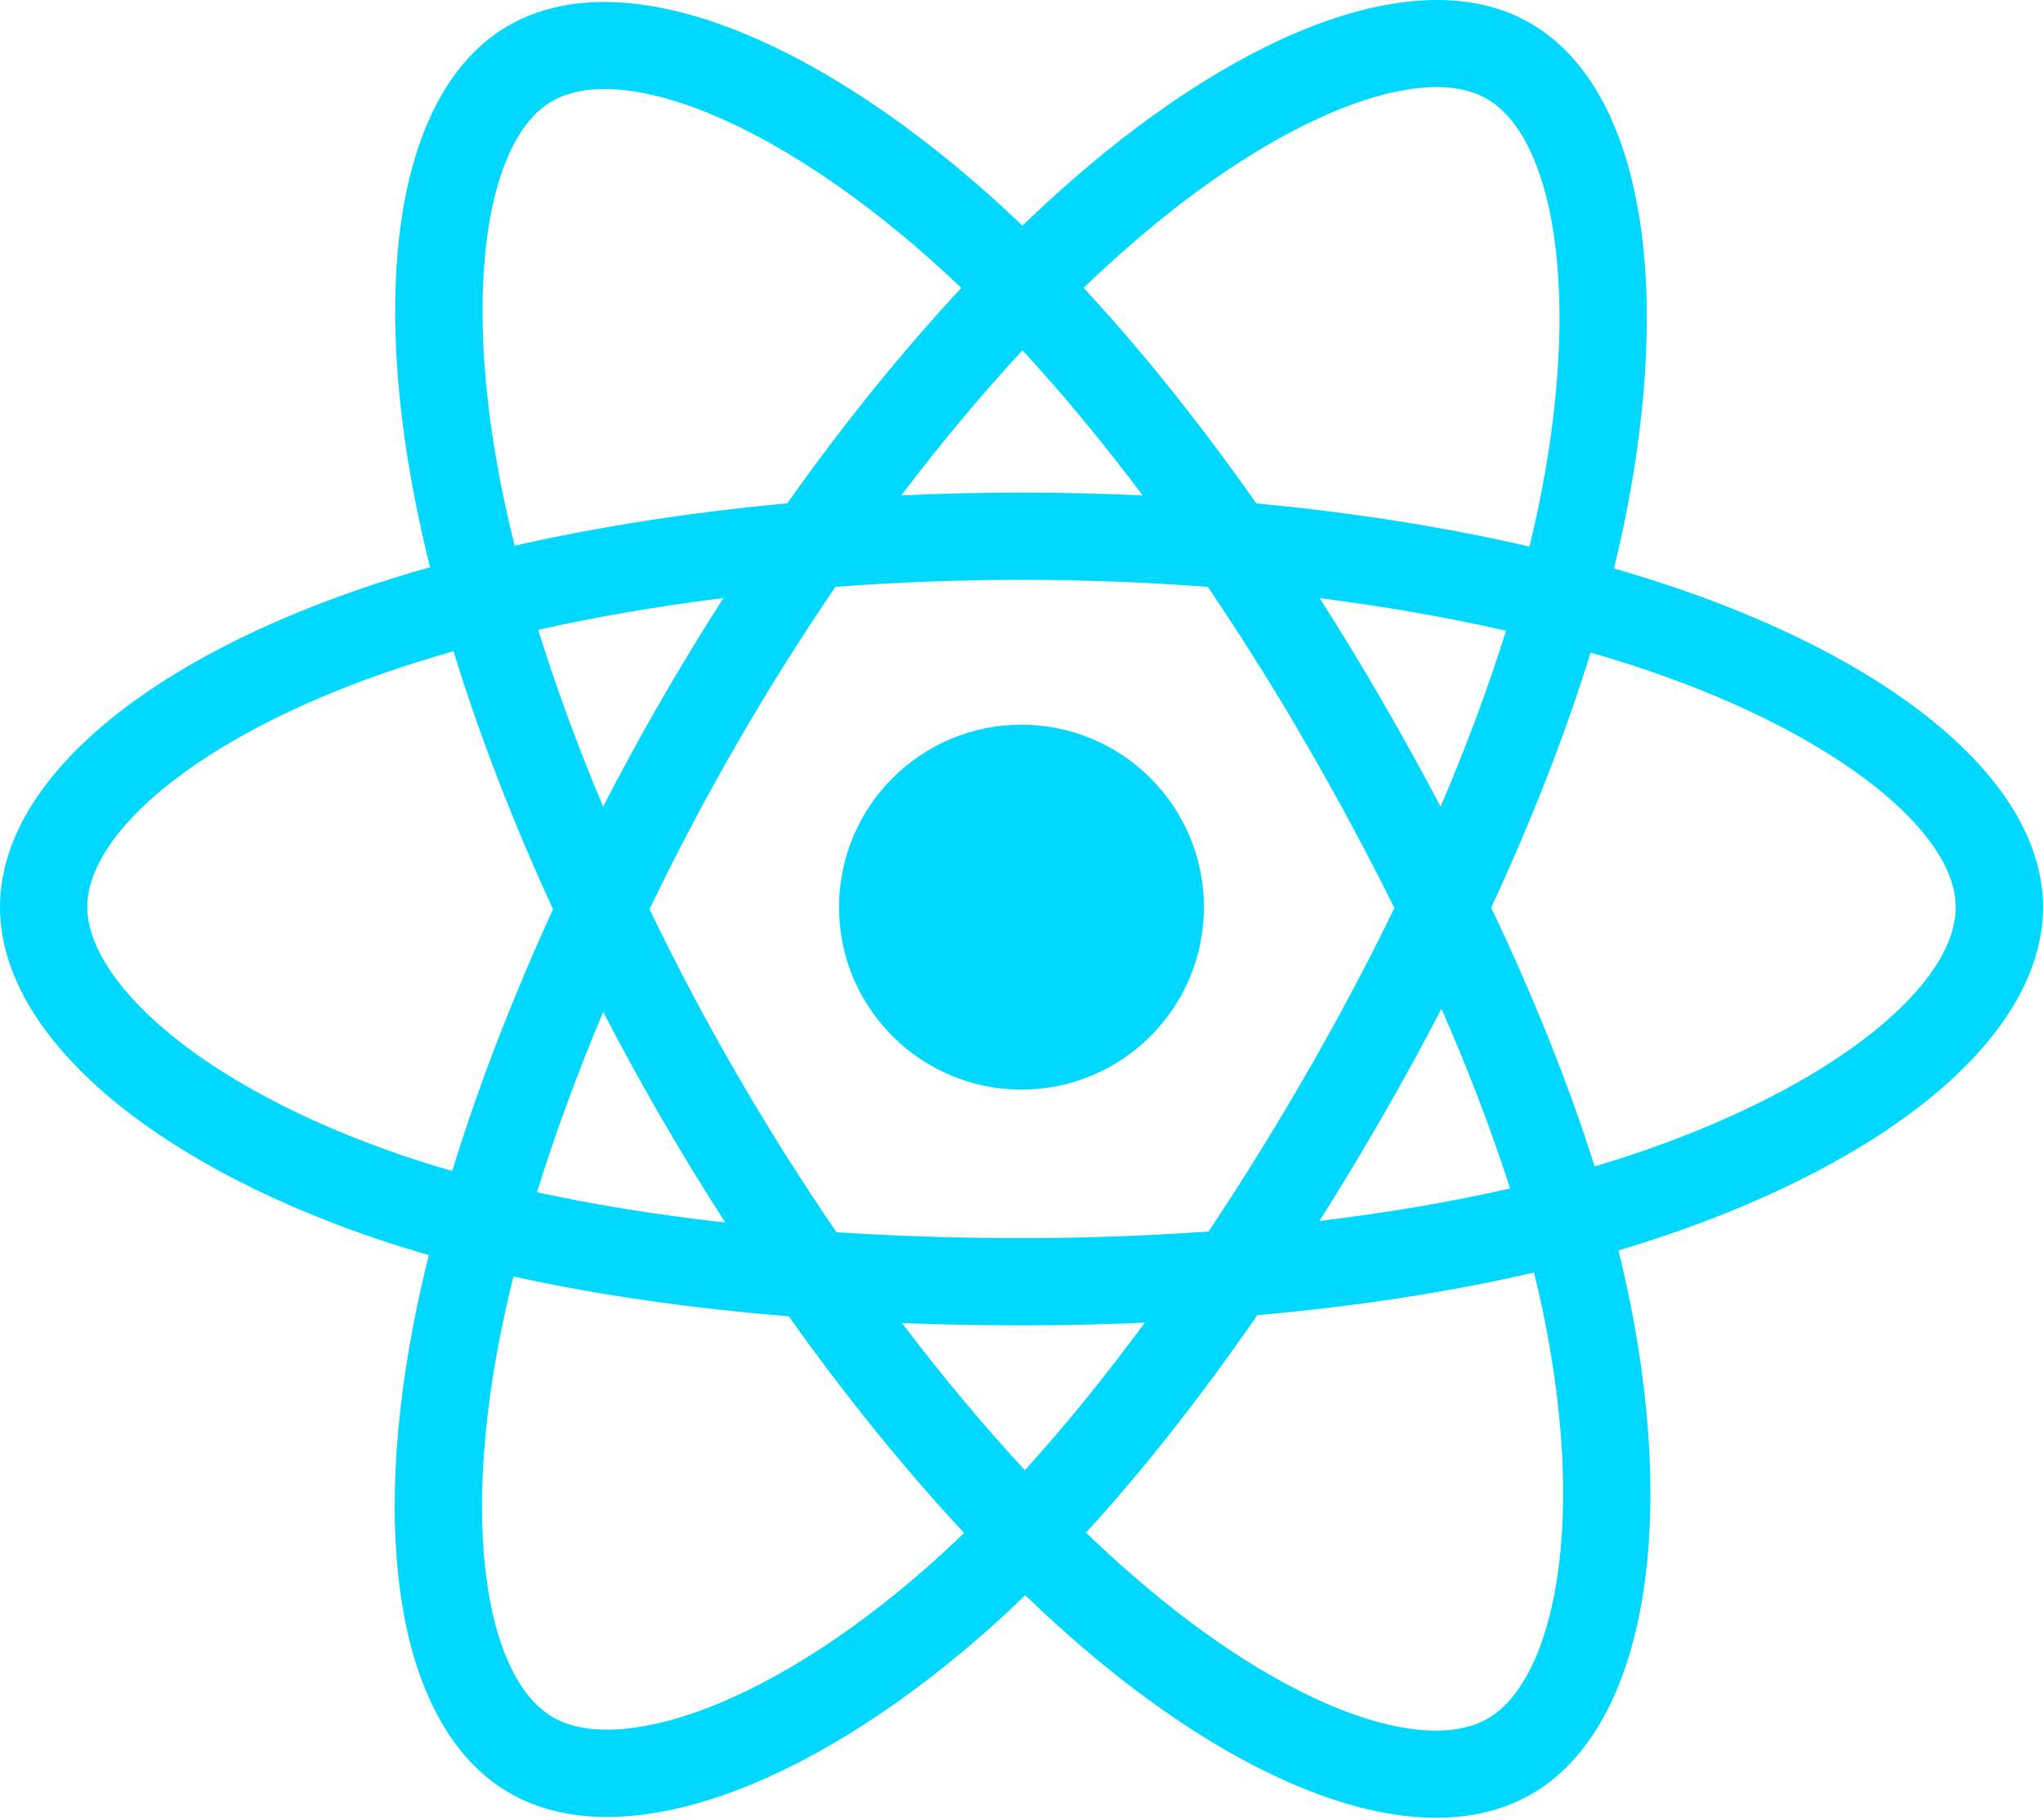
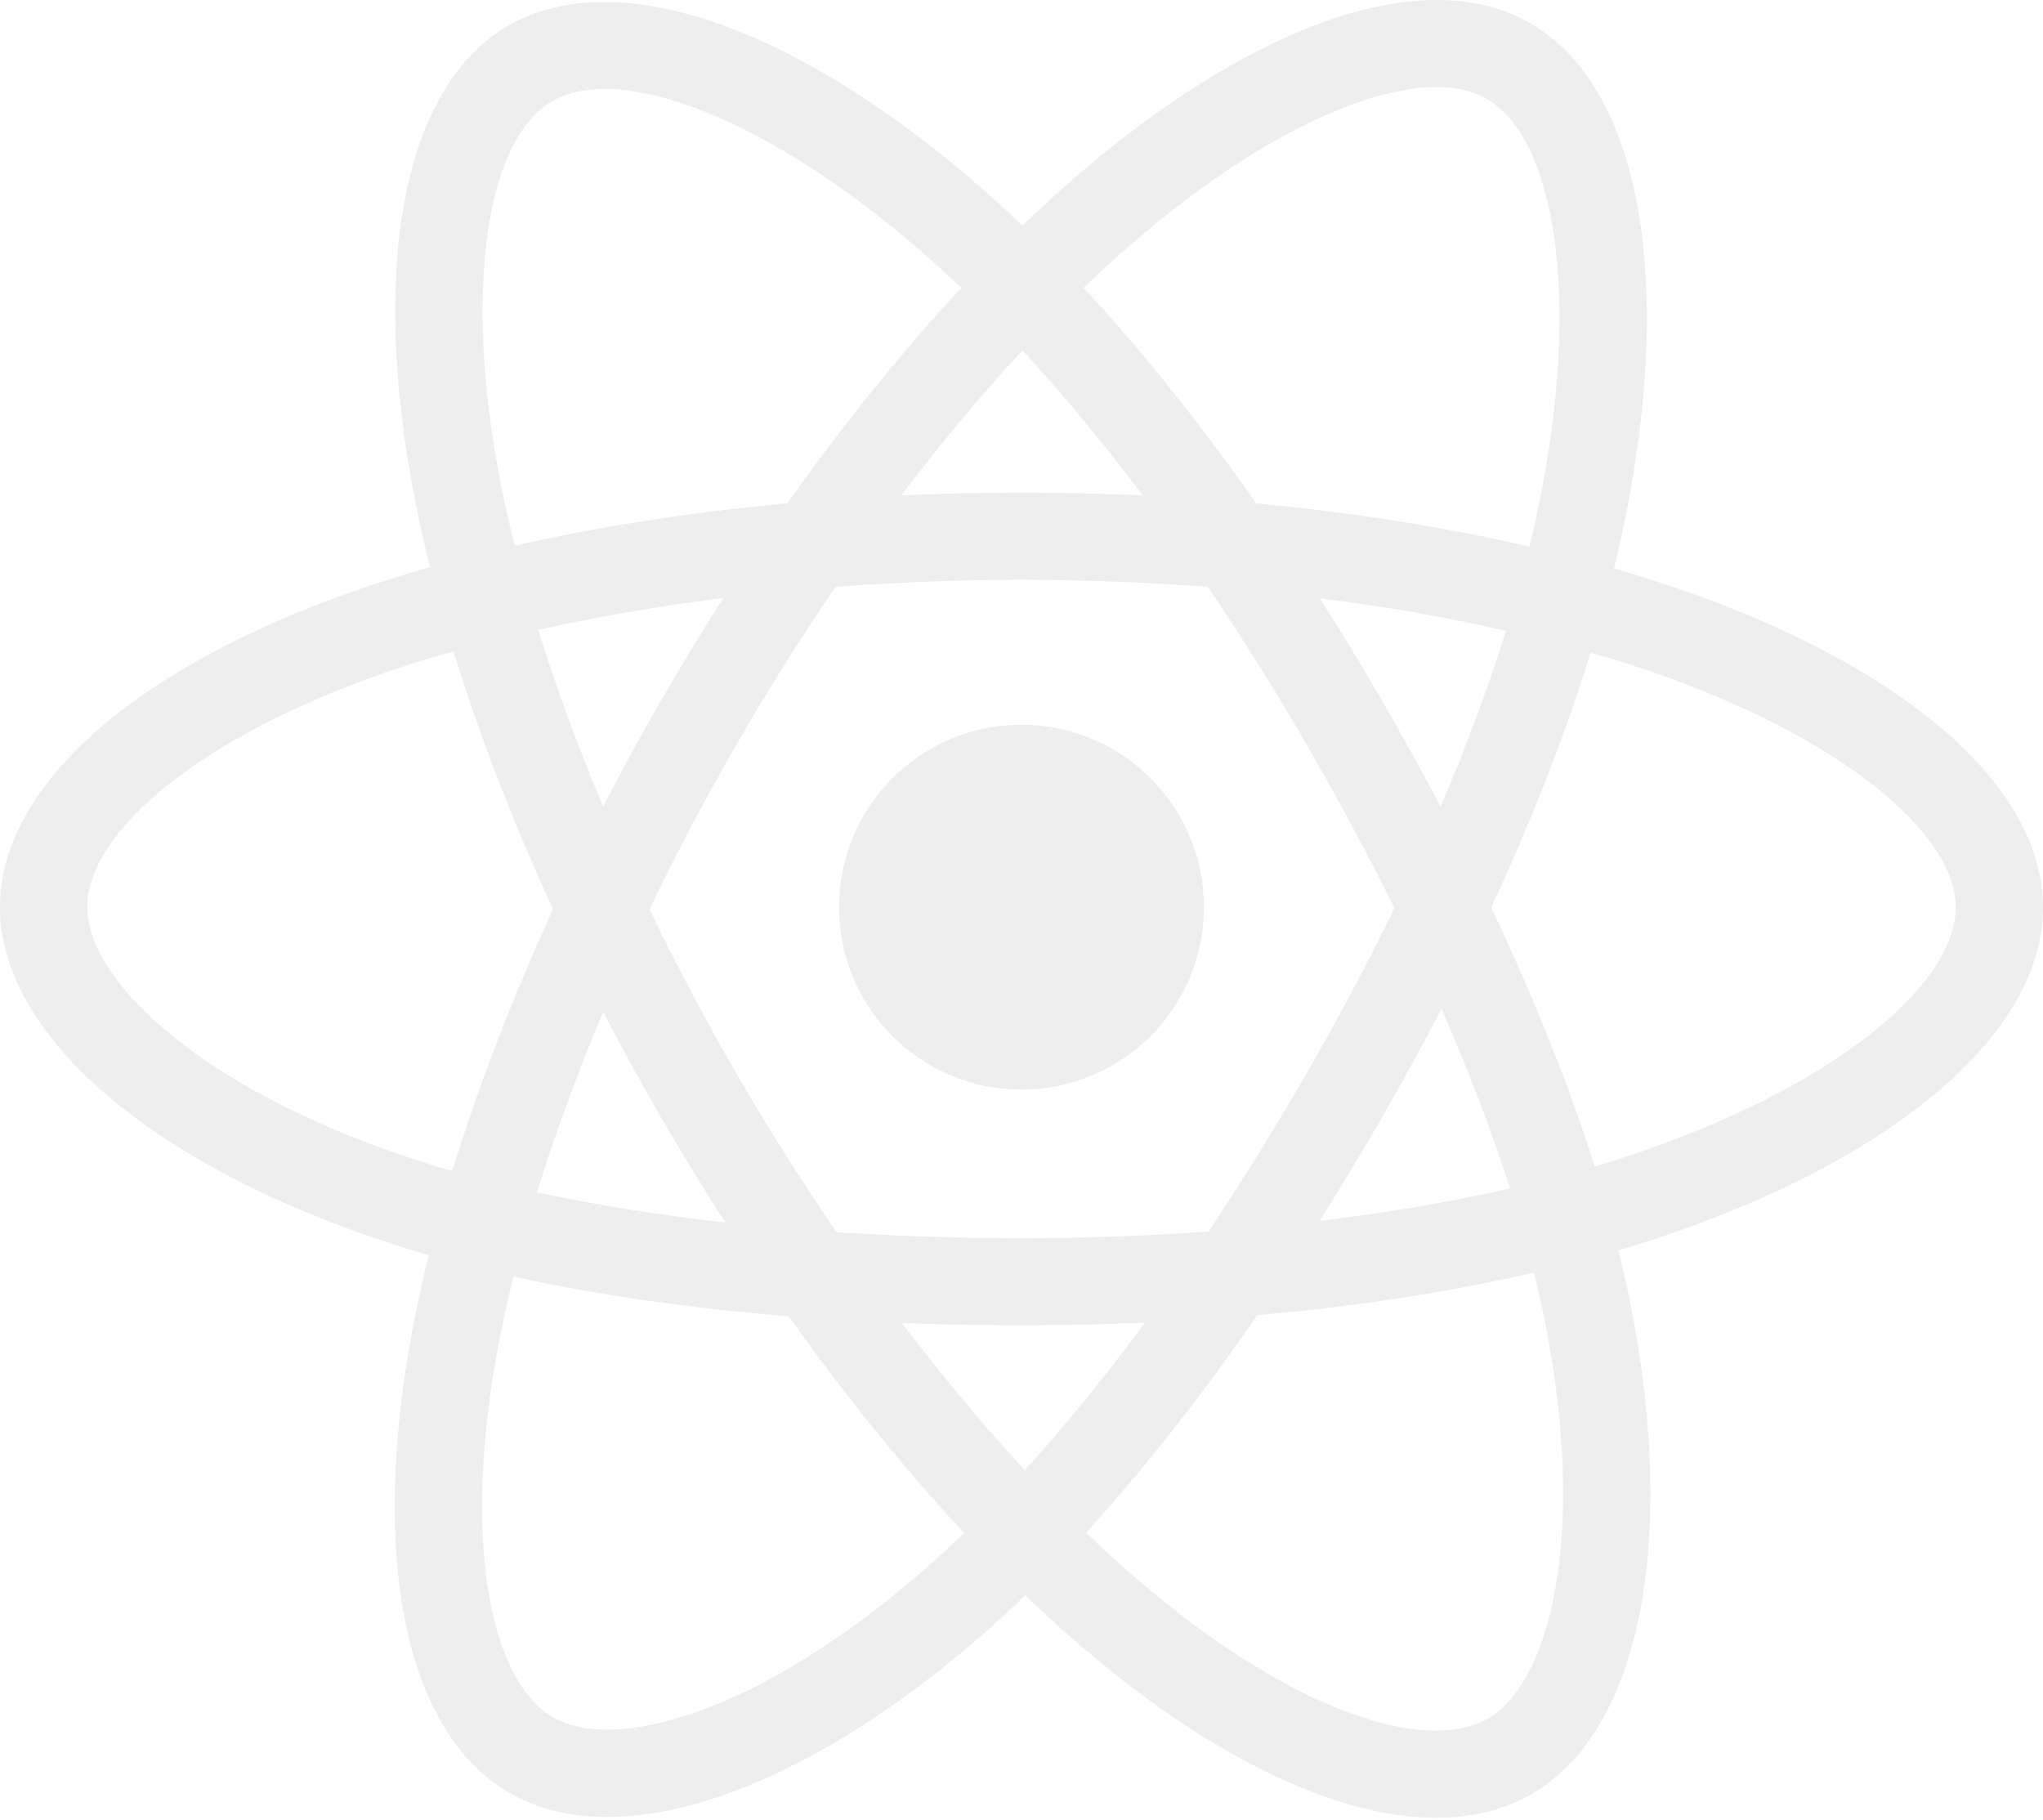
- <svg xmlns="http://www.w3.org/2000/svg" aria-hidden="true" role="img" class="iconify iconify--logos" width="35.93" height="32" preserveAspectRatio="xMidYMid meet" viewBox="0 0 256 228">
-   <path fill="#00D8FF" d="M210.483 73.824a171.49 171.49 0 0 0-8.24-2.597c.465-1.9.893-3.777 1.273-5.621c6.238-30.281 2.16-54.676-11.769-62.708c-13.355-7.7-35.196.329-57.254 19.526a171.23 171.23 0 0 0-6.375 5.848a155.866 155.866 0 0 0-4.241-3.917C100.759 3.829 77.587-4.822 63.673 3.233C50.33 10.957 46.379 33.89 51.995 62.588a170.974 170.974 0 0 0 1.892 8.48c-3.28.932-6.445 1.924-9.474 2.98C17.309 83.498 0 98.307 0 113.668c0 15.865 18.582 31.778 46.812 41.427a145.52 145.52 0 0 0 6.921 2.165a167.467 167.467 0 0 0-2.01 9.138c-5.354 28.2-1.173 50.591 12.134 58.266c13.744 7.926 36.812-.22 59.273-19.855a145.567 145.567 0 0 0 5.342-4.923a168.064 168.064 0 0 0 6.92 6.314c21.758 18.722 43.246 26.282 56.54 18.586c13.731-7.949 18.194-32.003 12.4-61.268a145.016 145.016 0 0 0-1.535-6.842c1.62-.48 3.21-.974 4.76-1.488c29.348-9.723 48.443-25.443 48.443-41.52c0-15.417-17.868-30.326-45.517-39.844Zm-6.365 70.984c-1.4.463-2.836.91-4.3 1.345c-3.24-10.257-7.612-21.163-12.963-32.432c5.106-11 9.31-21.767 12.459-31.957c2.619.758 5.16 1.557 7.61 2.4c23.69 8.156 38.14 20.213 38.14 29.504c0 9.896-15.606 22.743-40.946 31.14Zm-10.514 20.834c2.562 12.94 2.927 24.64 1.23 33.787c-1.524 8.219-4.59 13.698-8.382 15.893c-8.067 4.67-25.32-1.4-43.927-17.412a156.726 156.726 0 0 1-6.437-5.87c7.214-7.889 14.423-17.06 21.459-27.246c12.376-1.098 24.068-2.894 34.671-5.345a134.17 134.17 0 0 1 1.386 6.193ZM87.276 214.515c-7.882 2.783-14.16 2.863-17.955.675c-8.075-4.657-11.432-22.636-6.853-46.752a156.923 156.923 0 0 1 1.869-8.499c10.486 2.32 22.093 3.988 34.498 4.994c7.084 9.967 14.501 19.128 21.976 27.15a134.668 134.668 0 0 1-4.877 4.492c-9.933 8.682-19.886 14.842-28.658 17.94ZM50.35 144.747c-12.483-4.267-22.792-9.812-29.858-15.863c-6.35-5.437-9.555-10.836-9.555-15.216c0-9.322 13.897-21.212 37.076-29.293c2.813-.98 5.757-1.905 8.812-2.773c3.204 10.42 7.406 21.315 12.477 32.332c-5.137 11.18-9.399 22.249-12.634 32.792a134.718 134.718 0 0 1-6.318-1.979Zm12.378-84.26c-4.811-24.587-1.616-43.134 6.425-47.789c8.564-4.958 27.502 2.111 47.463 19.835a144.318 144.318 0 0 1 3.841 3.545c-7.438 7.987-14.787 17.08-21.808 26.988c-12.04 1.116-23.565 2.908-34.161 5.309a160.342 160.342 0 0 1-1.76-7.887Zm110.427 27.268a347.8 347.8 0 0 0-7.785-12.803c8.168 1.033 15.994 2.404 23.343 4.08c-2.206 7.072-4.956 14.465-8.193 22.045a381.151 381.151 0 0 0-7.365-13.322Zm-45.032-43.861c5.044 5.465 10.096 11.566 15.065 18.186a322.04 322.04 0 0 0-30.257-.006c4.974-6.559 10.069-12.652 15.192-18.18ZM82.802 87.83a323.167 323.167 0 0 0-7.227 13.238c-3.184-7.553-5.909-14.98-8.134-22.152c7.304-1.634 15.093-2.97 23.209-3.984a321.524 321.524 0 0 0-7.848 12.897Zm8.081 65.352c-8.385-.936-16.291-2.203-23.593-3.793c2.26-7.3 5.045-14.885 8.298-22.6a321.187 321.187 0 0 0 7.257 13.246c2.594 4.48 5.28 8.868 8.038 13.147Zm37.542 31.03c-5.184-5.592-10.354-11.779-15.403-18.433c4.902.192 9.899.29 14.978.29c5.218 0 10.376-.117 15.453-.343c-4.985 6.774-10.018 12.97-15.028 18.486Zm52.198-57.817c3.422 7.8 6.306 15.345 8.596 22.52c-7.422 1.694-15.436 3.058-23.88 4.071a382.417 382.417 0 0 0 7.859-13.026a347.403 347.403 0 0 0 7.425-13.565Zm-16.898 8.101a358.557 358.557 0 0 1-12.281 19.815a329.4 329.4 0 0 1-23.444.823c-7.967 0-15.716-.248-23.178-.732a310.202 310.202 0 0 1-12.513-19.846h.001a307.41 307.41 0 0 1-10.923-20.627a310.278 310.278 0 0 1 10.89-20.637l-.001.001a307.318 307.318 0 0 1 12.413-19.761c7.613-.576 15.42-.876 23.31-.876H128c7.926 0 15.743.303 23.354.883a329.357 329.357 0 0 1 12.335 19.695a358.489 358.489 0 0 1 11.036 20.54a329.472 329.472 0 0 1-11 20.722Zm22.56-122.124c8.572 4.944 11.906 24.881 6.52 51.026c-.344 1.668-.73 3.367-1.15 5.09c-10.622-2.452-22.155-4.275-34.23-5.408c-7.034-10.017-14.323-19.124-21.64-27.008a160.789 160.789 0 0 1 5.888-5.4c18.9-16.447 36.564-22.941 44.612-18.3ZM128 90.808c12.625 0 22.86 10.235 22.86 22.86s-10.235 22.86-22.86 22.86s-22.86-10.235-22.86-22.86s10.235-22.86 22.86-22.86Z" />
+ <svg xmlns="http://www.w3.org/2000/svg" aria-hidden="true" role="img" class="iconify iconify--logos !fill-white stroke-white" width="35.93" height="32" preserveAspectRatio="xMidYMid meet" viewBox="0 0 256 228">
+   <path color="white" class="!fill-white" fill="#eee" d="M210.483 73.824a171.49 171.49 0 0 0-8.24-2.597c.465-1.9.893-3.777 1.273-5.621c6.238-30.281 2.16-54.676-11.769-62.708c-13.355-7.7-35.196.329-57.254 19.526a171.23 171.23 0 0 0-6.375 5.848a155.866 155.866 0 0 0-4.241-3.917C100.759 3.829 77.587-4.822 63.673 3.233C50.33 10.957 46.379 33.89 51.995 62.588a170.974 170.974 0 0 0 1.892 8.48c-3.28.932-6.445 1.924-9.474 2.98C17.309 83.498 0 98.307 0 113.668c0 15.865 18.582 31.778 46.812 41.427a145.52 145.52 0 0 0 6.921 2.165a167.467 167.467 0 0 0-2.01 9.138c-5.354 28.2-1.173 50.591 12.134 58.266c13.744 7.926 36.812-.22 59.273-19.855a145.567 145.567 0 0 0 5.342-4.923a168.064 168.064 0 0 0 6.92 6.314c21.758 18.722 43.246 26.282 56.54 18.586c13.731-7.949 18.194-32.003 12.4-61.268a145.016 145.016 0 0 0-1.535-6.842c1.62-.48 3.21-.974 4.76-1.488c29.348-9.723 48.443-25.443 48.443-41.52c0-15.417-17.868-30.326-45.517-39.844Zm-6.365 70.984c-1.4.463-2.836.91-4.3 1.345c-3.24-10.257-7.612-21.163-12.963-32.432c5.106-11 9.31-21.767 12.459-31.957c2.619.758 5.16 1.557 7.61 2.4c23.69 8.156 38.14 20.213 38.14 29.504c0 9.896-15.606 22.743-40.946 31.14Zm-10.514 20.834c2.562 12.94 2.927 24.64 1.23 33.787c-1.524 8.219-4.59 13.698-8.382 15.893c-8.067 4.67-25.32-1.4-43.927-17.412a156.726 156.726 0 0 1-6.437-5.87c7.214-7.889 14.423-17.06 21.459-27.246c12.376-1.098 24.068-2.894 34.671-5.345a134.17 134.17 0 0 1 1.386 6.193ZM87.276 214.515c-7.882 2.783-14.16 2.863-17.955.675c-8.075-4.657-11.432-22.636-6.853-46.752a156.923 156.923 0 0 1 1.869-8.499c10.486 2.32 22.093 3.988 34.498 4.994c7.084 9.967 14.501 19.128 21.976 27.15a134.668 134.668 0 0 1-4.877 4.492c-9.933 8.682-19.886 14.842-28.658 17.94ZM50.35 144.747c-12.483-4.267-22.792-9.812-29.858-15.863c-6.35-5.437-9.555-10.836-9.555-15.216c0-9.322 13.897-21.212 37.076-29.293c2.813-.98 5.757-1.905 8.812-2.773c3.204 10.42 7.406 21.315 12.477 32.332c-5.137 11.18-9.399 22.249-12.634 32.792a134.718 134.718 0 0 1-6.318-1.979Zm12.378-84.26c-4.811-24.587-1.616-43.134 6.425-47.789c8.564-4.958 27.502 2.111 47.463 19.835a144.318 144.318 0 0 1 3.841 3.545c-7.438 7.987-14.787 17.08-21.808 26.988c-12.04 1.116-23.565 2.908-34.161 5.309a160.342 160.342 0 0 1-1.76-7.887Zm110.427 27.268a347.8 347.8 0 0 0-7.785-12.803c8.168 1.033 15.994 2.404 23.343 4.08c-2.206 7.072-4.956 14.465-8.193 22.045a381.151 381.151 0 0 0-7.365-13.322Zm-45.032-43.861c5.044 5.465 10.096 11.566 15.065 18.186a322.04 322.04 0 0 0-30.257-.006c4.974-6.559 10.069-12.652 15.192-18.18ZM82.802 87.83a323.167 323.167 0 0 0-7.227 13.238c-3.184-7.553-5.909-14.98-8.134-22.152c7.304-1.634 15.093-2.97 23.209-3.984a321.524 321.524 0 0 0-7.848 12.897Zm8.081 65.352c-8.385-.936-16.291-2.203-23.593-3.793c2.26-7.3 5.045-14.885 8.298-22.6a321.187 321.187 0 0 0 7.257 13.246c2.594 4.48 5.28 8.868 8.038 13.147Zm37.542 31.03c-5.184-5.592-10.354-11.779-15.403-18.433c4.902.192 9.899.29 14.978.29c5.218 0 10.376-.117 15.453-.343c-4.985 6.774-10.018 12.97-15.028 18.486Zm52.198-57.817c3.422 7.8 6.306 15.345 8.596 22.52c-7.422 1.694-15.436 3.058-23.88 4.071a382.417 382.417 0 0 0 7.859-13.026a347.403 347.403 0 0 0 7.425-13.565Zm-16.898 8.101a358.557 358.557 0 0 1-12.281 19.815a329.4 329.4 0 0 1-23.444.823c-7.967 0-15.716-.248-23.178-.732a310.202 310.202 0 0 1-12.513-19.846h.001a307.41 307.41 0 0 1-10.923-20.627a310.278 310.278 0 0 1 10.89-20.637l-.001.001a307.318 307.318 0 0 1 12.413-19.761c7.613-.576 15.42-.876 23.31-.876H128c7.926 0 15.743.303 23.354.883a329.357 329.357 0 0 1 12.335 19.695a358.489 358.489 0 0 1 11.036 20.54a329.472 329.472 0 0 1-11 20.722Zm22.56-122.124c8.572 4.944 11.906 24.881 6.52 51.026c-.344 1.668-.73 3.367-1.15 5.09c-10.622-2.452-22.155-4.275-34.23-5.408c-7.034-10.017-14.323-19.124-21.64-27.008a160.789 160.789 0 0 1 5.888-5.4c18.9-16.447 36.564-22.941 44.612-18.3ZM128 90.808c12.625 0 22.86 10.235 22.86 22.86s-10.235 22.86-22.86 22.86s-22.86-10.235-22.86-22.86s10.235-22.86 22.86-22.86Z">
+     </path>
</svg>
